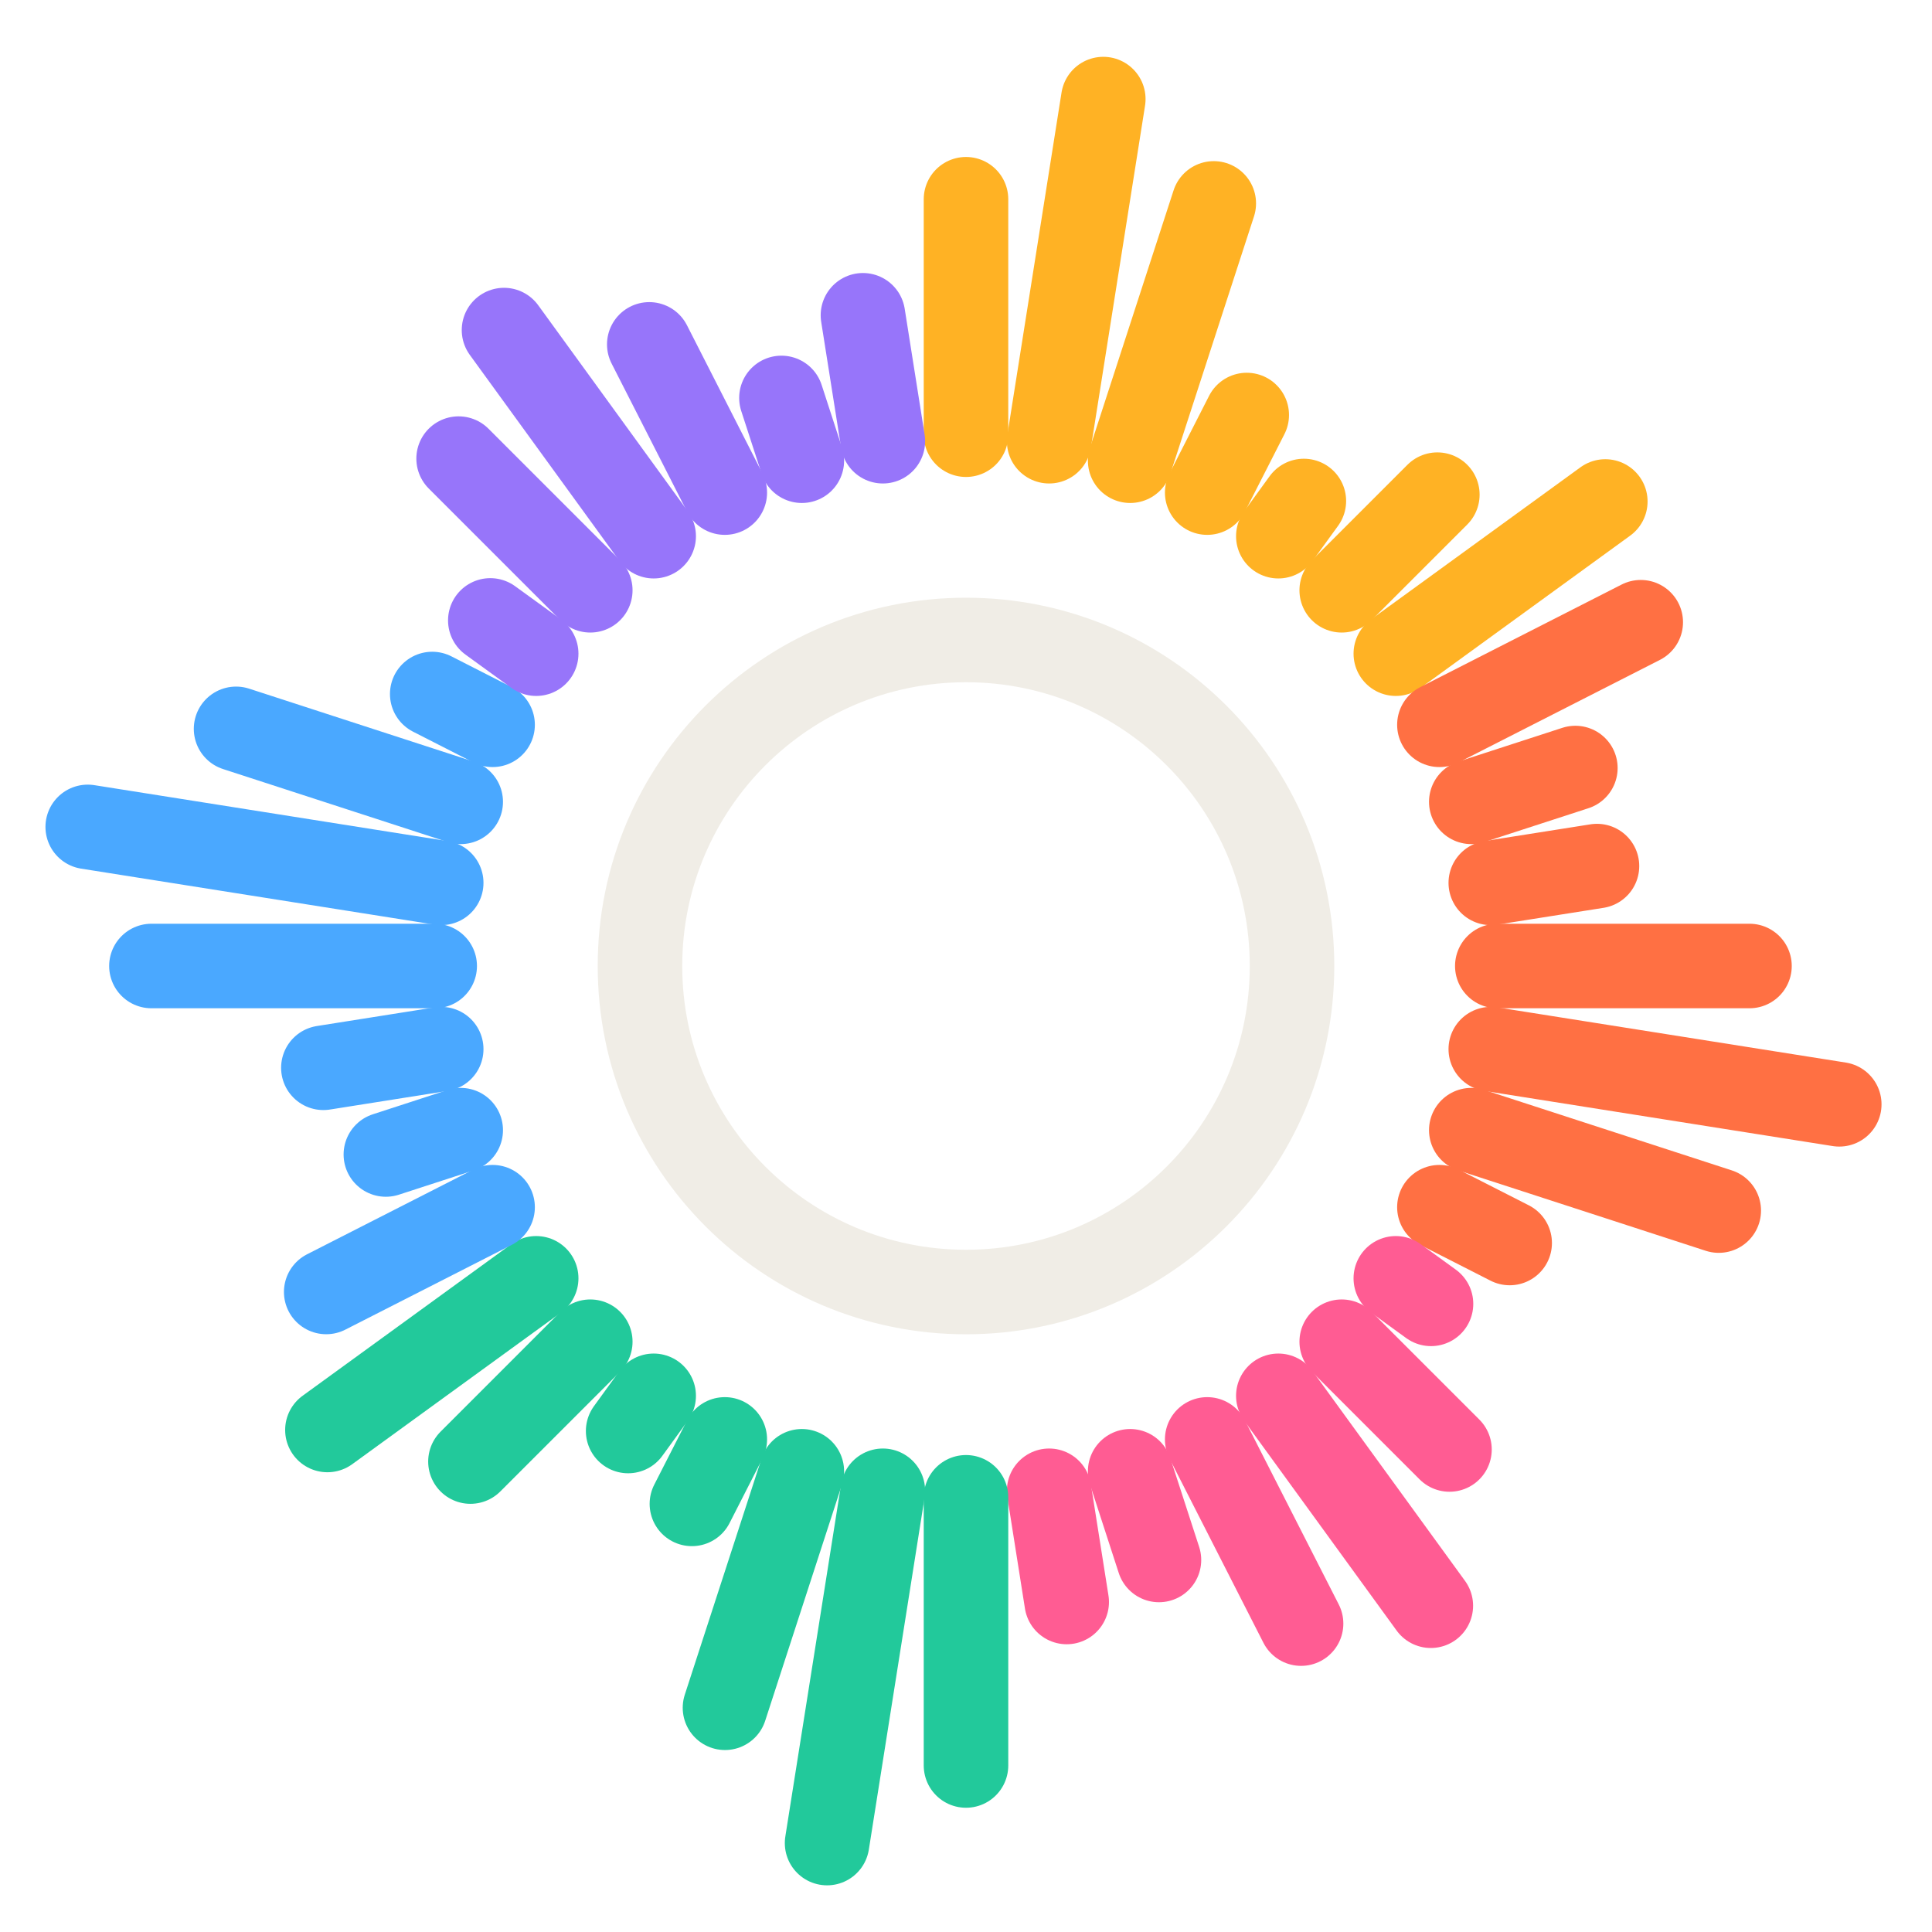
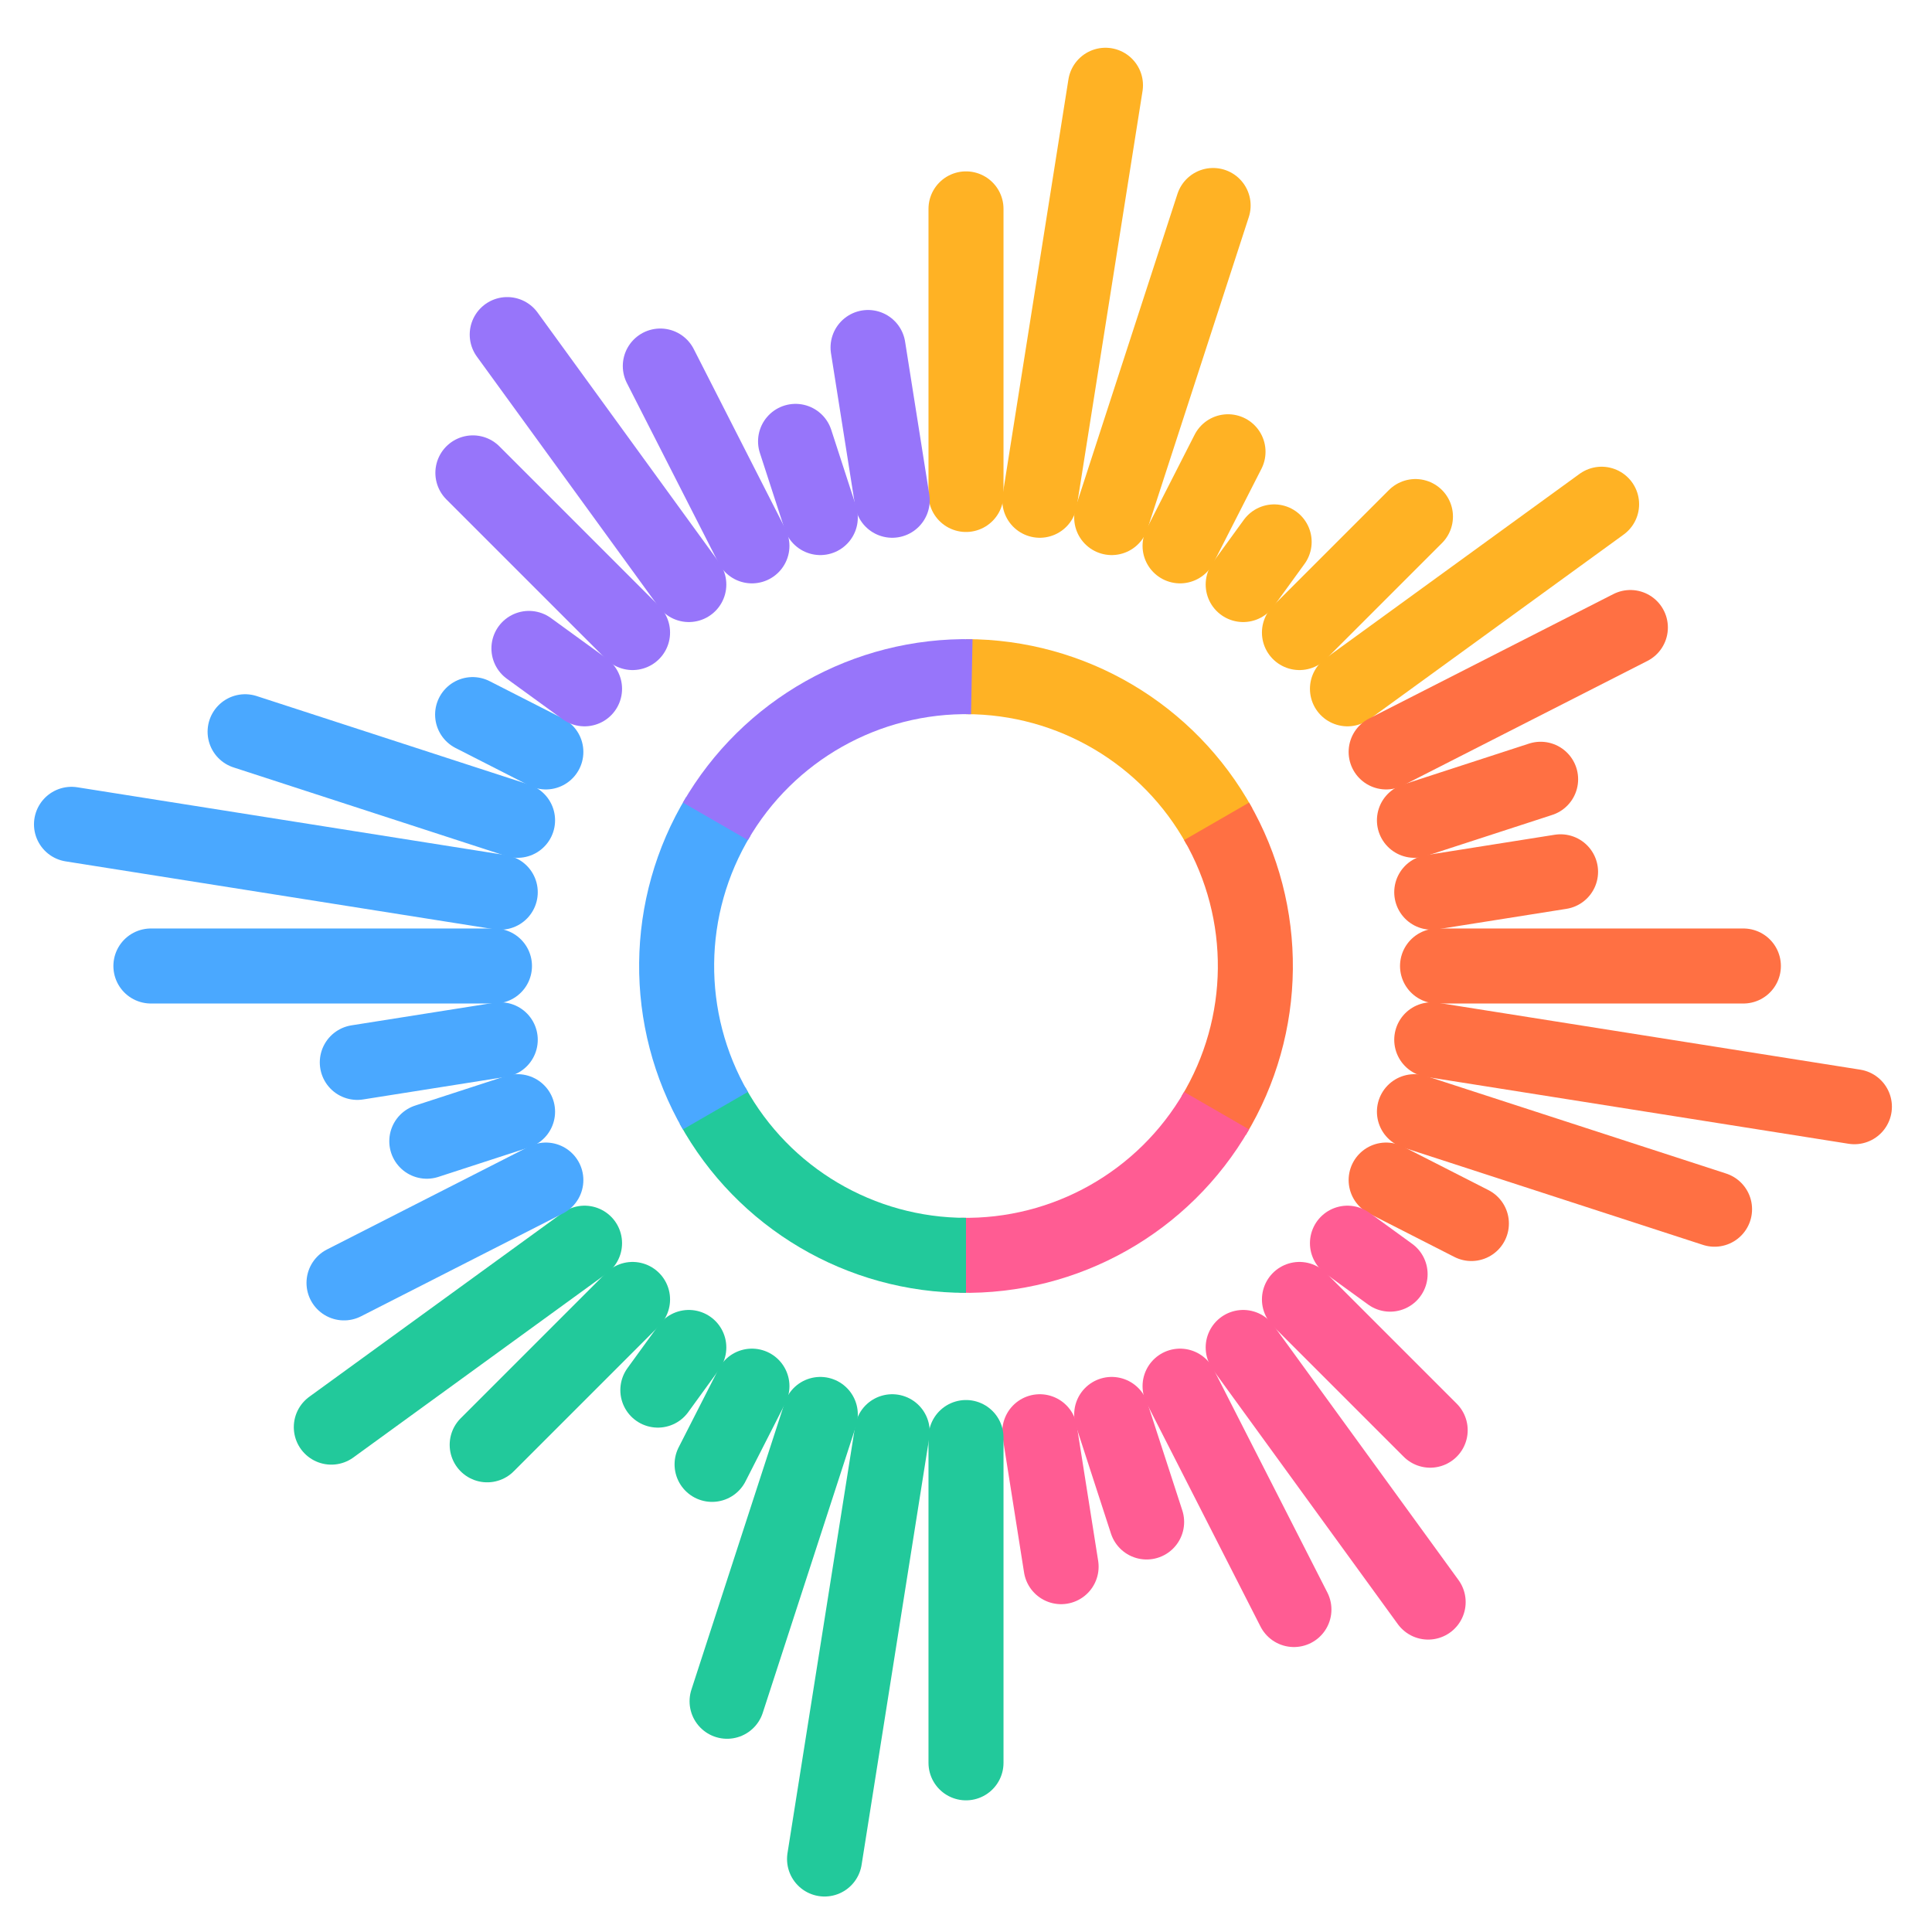
<svg xmlns="http://www.w3.org/2000/svg" viewBox="0 0 512 512">
-   <g transform="translate(256 256) scale(1.6) translate(-256 -256)">
-     <line x1="256.00" y1="168.00" x2="256.00" y2="129.00" stroke="#ffb224" stroke-width="14" stroke-linecap="round" />
-     <line x1="269.77" y1="169.08" x2="278.74" y2="112.41" stroke="#ffb224" stroke-width="14" stroke-linecap="round" />
-     <line x1="283.19" y1="172.31" x2="297.04" y2="129.69" stroke="#ffb224" stroke-width="14" stroke-linecap="round" />
-     <line x1="295.95" y1="177.59" x2="302.50" y2="164.74" stroke="#ffb224" stroke-width="14" stroke-linecap="round" />
-     <line x1="307.73" y1="184.81" x2="311.96" y2="178.98" stroke="#ffb224" stroke-width="14" stroke-linecap="round" />
-     <line x1="318.23" y1="193.77" x2="334.07" y2="177.93" stroke="#ffb224" stroke-width="14" stroke-linecap="round" />
-     <line x1="327.19" y1="204.27" x2="361.89" y2="179.06" stroke="#ffb224" stroke-width="14" stroke-linecap="round" />
-     <line x1="334.41" y1="216.05" x2="367.76" y2="199.06" stroke="#ff7043" stroke-width="14" stroke-linecap="round" />
-     <line x1="339.69" y1="228.81" x2="356.93" y2="223.21" stroke="#ff7043" stroke-width="14" stroke-linecap="round" />
-     <line x1="342.92" y1="242.23" x2="360.51" y2="239.45" stroke="#ff7043" stroke-width="14" stroke-linecap="round" />
-     <line x1="344.00" y1="256.00" x2="385.77" y2="256.00" stroke="#ff7043" stroke-width="14" stroke-linecap="round" />
-     <line x1="342.92" y1="269.77" x2="400.64" y2="278.91" stroke="#ff7043" stroke-width="14" stroke-linecap="round" />
-     <line x1="339.69" y1="283.19" x2="380.68" y2="296.51" stroke="#ff7043" stroke-width="14" stroke-linecap="round" />
-     <line x1="334.41" y1="295.95" x2="346.05" y2="301.88" stroke="#ff7043" stroke-width="14" stroke-linecap="round" />
-     <line x1="327.19" y1="307.73" x2="333.02" y2="311.96" stroke="#ff5c93" stroke-width="14" stroke-linecap="round" />
-     <line x1="318.23" y1="318.23" x2="336.08" y2="336.08" stroke="#ff5c93" stroke-width="14" stroke-linecap="round" />
-     <line x1="307.73" y1="327.19" x2="332.99" y2="361.96" stroke="#ff5c93" stroke-width="14" stroke-linecap="round" />
-     <line x1="295.95" y1="334.41" x2="311.50" y2="364.92" stroke="#ff5c93" stroke-width="14" stroke-linecap="round" />
-     <line x1="283.19" y1="339.69" x2="287.96" y2="354.38" stroke="#ff5c93" stroke-width="14" stroke-linecap="round" />
-     <line x1="269.77" y1="342.92" x2="272.68" y2="361.34" stroke="#ff5c93" stroke-width="14" stroke-linecap="round" />
-     <line x1="256.00" y1="344.00" x2="256.00" y2="388.42" stroke="#22c99b" stroke-width="14" stroke-linecap="round" />
-     <line x1="242.23" y1="342.92" x2="232.99" y2="401.27" stroke="#22c99b" stroke-width="14" stroke-linecap="round" />
-     <line x1="228.81" y1="339.69" x2="216.08" y2="378.86" stroke="#22c99b" stroke-width="14" stroke-linecap="round" />
-     <line x1="216.05" y1="334.41" x2="210.60" y2="345.09" stroke="#22c99b" stroke-width="14" stroke-linecap="round" />
-     <line x1="204.27" y1="327.19" x2="200.04" y2="333.02" stroke="#22c99b" stroke-width="14" stroke-linecap="round" />
-     <line x1="193.77" y1="318.23" x2="173.92" y2="338.08" stroke="#22c99b" stroke-width="14" stroke-linecap="round" />
-     <line x1="184.81" y1="307.73" x2="150.23" y2="332.85" stroke="#22c99b" stroke-width="14" stroke-linecap="round" />
-     <line x1="177.59" y1="295.95" x2="150.03" y2="309.99" stroke="#4aa8ff" stroke-width="14" stroke-linecap="round" />
-     <line x1="172.31" y1="283.19" x2="159.91" y2="287.22" stroke="#4aa8ff" stroke-width="14" stroke-linecap="round" />
-     <line x1="169.08" y1="269.77" x2="149.56" y2="272.86" stroke="#4aa8ff" stroke-width="14" stroke-linecap="round" />
-     <line x1="168.00" y1="256.00" x2="121.08" y2="256.00" stroke="#4aa8ff" stroke-width="14" stroke-linecap="round" />
-     <line x1="169.08" y1="242.23" x2="110.53" y2="232.96" stroke="#4aa8ff" stroke-width="14" stroke-linecap="round" />
-     <line x1="172.31" y1="228.81" x2="135.10" y2="216.72" stroke="#4aa8ff" stroke-width="14" stroke-linecap="round" />
-     <line x1="177.59" y1="216.05" x2="167.59" y2="210.95" stroke="#4aa8ff" stroke-width="14" stroke-linecap="round" />
-     <line x1="184.81" y1="204.27" x2="177.21" y2="198.76" stroke="#9775fa" stroke-width="14" stroke-linecap="round" />
-     <line x1="193.77" y1="193.77" x2="171.96" y2="171.96" stroke="#9775fa" stroke-width="14" stroke-linecap="round" />
-     <line x1="204.27" y1="184.81" x2="179.48" y2="150.67" stroke="#9775fa" stroke-width="14" stroke-linecap="round" />
-     <line x1="216.05" y1="177.59" x2="203.54" y2="153.04" stroke="#9775fa" stroke-width="14" stroke-linecap="round" />
-     <line x1="228.81" y1="172.31" x2="225.43" y2="161.91" stroke="#9775fa" stroke-width="14" stroke-linecap="round" />
-     <line x1="242.23" y1="169.08" x2="238.93" y2="148.22" stroke="#9775fa" stroke-width="14" stroke-linecap="round" />
-     <circle cx="256" cy="256" r="54" fill="none" stroke="#f0ede6" stroke-width="14" />
+   <g transform="translate(256 256) scale(1.42) translate(-256 -256)">
+     <line x1="256.00" y1="168.00" x2="256.00" y2="114.70" stroke="#ffb224" stroke-width="14" stroke-linecap="round" />
+     <line x1="269.77" y1="169.08" x2="282.03" y2="91.63" stroke="#ffb224" stroke-width="14" stroke-linecap="round" />
+     <line x1="283.19" y1="172.31" x2="302.12" y2="114.07" stroke="#ffb224" stroke-width="14" stroke-linecap="round" />
+     <line x1="295.95" y1="177.59" x2="304.90" y2="160.03" stroke="#ffb224" stroke-width="14" stroke-linecap="round" />
+     <line x1="307.73" y1="184.81" x2="313.51" y2="176.85" stroke="#ffb224" stroke-width="14" stroke-linecap="round" />
+     <line x1="318.23" y1="193.77" x2="339.88" y2="172.12" stroke="#ffb224" stroke-width="14" stroke-linecap="round" />
+     <line x1="327.19" y1="204.27" x2="374.62" y2="169.82" stroke="#ffb224" stroke-width="14" stroke-linecap="round" />
+     <line x1="334.41" y1="216.05" x2="379.99" y2="192.83" stroke="#ff7043" stroke-width="14" stroke-linecap="round" />
+     <line x1="339.69" y1="228.81" x2="363.24" y2="221.15" stroke="#ff7043" stroke-width="14" stroke-linecap="round" />
+     <line x1="342.92" y1="242.23" x2="366.96" y2="238.42" stroke="#ff7043" stroke-width="14" stroke-linecap="round" />
+     <line x1="344.00" y1="256.00" x2="401.08" y2="256.00" stroke="#ff7043" stroke-width="14" stroke-linecap="round" />
+     <line x1="342.92" y1="269.77" x2="421.80" y2="282.26" stroke="#ff7043" stroke-width="14" stroke-linecap="round" />
+     <line x1="339.69" y1="283.19" x2="395.70" y2="301.39" stroke="#ff7043" stroke-width="14" stroke-linecap="round" />
+     <line x1="334.41" y1="295.95" x2="350.32" y2="304.06" stroke="#ff7043" stroke-width="14" stroke-linecap="round" />
+     <line x1="327.19" y1="307.73" x2="335.15" y2="313.51" stroke="#ff5c93" stroke-width="14" stroke-linecap="round" />
+     <line x1="318.23" y1="318.23" x2="342.63" y2="342.63" stroke="#ff5c93" stroke-width="14" stroke-linecap="round" />
+     <line x1="307.73" y1="327.19" x2="342.25" y2="374.71" stroke="#ff5c93" stroke-width="14" stroke-linecap="round" />
+     <line x1="295.95" y1="334.41" x2="317.20" y2="376.10" stroke="#ff5c93" stroke-width="14" stroke-linecap="round" />
+     <line x1="283.19" y1="339.69" x2="289.71" y2="359.76" stroke="#ff5c93" stroke-width="14" stroke-linecap="round" />
+     <line x1="269.77" y1="342.92" x2="273.75" y2="368.10" stroke="#ff5c93" stroke-width="14" stroke-linecap="round" />
+     <line x1="256.00" y1="344.00" x2="256.00" y2="404.71" stroke="#22c99b" stroke-width="14" stroke-linecap="round" />
+     <line x1="242.23" y1="342.92" x2="229.60" y2="422.66" stroke="#22c99b" stroke-width="14" stroke-linecap="round" />
+     <line x1="228.81" y1="339.69" x2="211.41" y2="393.22" stroke="#22c99b" stroke-width="14" stroke-linecap="round" />
+     <line x1="216.05" y1="334.41" x2="208.61" y2="349.01" stroke="#22c99b" stroke-width="14" stroke-linecap="round" />
+     <line x1="204.27" y1="327.19" x2="198.49" y2="335.15" stroke="#22c99b" stroke-width="14" stroke-linecap="round" />
+     <line x1="193.77" y1="318.23" x2="166.64" y2="345.36" stroke="#22c99b" stroke-width="14" stroke-linecap="round" />
+     <line x1="184.81" y1="307.73" x2="137.55" y2="342.06" stroke="#22c99b" stroke-width="14" stroke-linecap="round" />
+     <line x1="177.59" y1="295.95" x2="139.92" y2="315.14" stroke="#4aa8ff" stroke-width="14" stroke-linecap="round" />
+     <line x1="172.31" y1="283.19" x2="155.37" y2="288.70" stroke="#4aa8ff" stroke-width="14" stroke-linecap="round" />
+     <line x1="169.08" y1="269.77" x2="142.40" y2="273.99" stroke="#4aa8ff" stroke-width="14" stroke-linecap="round" />
+     <line x1="168.00" y1="256.00" x2="103.88" y2="256.00" stroke="#4aa8ff" stroke-width="14" stroke-linecap="round" />
+     <line x1="169.08" y1="242.23" x2="89.06" y2="229.56" stroke="#4aa8ff" stroke-width="14" stroke-linecap="round" />
+     <line x1="172.31" y1="228.81" x2="121.46" y2="212.28" stroke="#4aa8ff" stroke-width="14" stroke-linecap="round" />
+     <line x1="177.59" y1="216.05" x2="163.92" y2="209.08" stroke="#4aa8ff" stroke-width="14" stroke-linecap="round" />
+     <line x1="184.81" y1="204.27" x2="174.43" y2="196.73" stroke="#9775fa" stroke-width="14" stroke-linecap="round" />
+     <line x1="193.77" y1="193.77" x2="163.97" y2="163.97" stroke="#9775fa" stroke-width="14" stroke-linecap="round" />
+     <line x1="204.27" y1="184.81" x2="170.38" y2="138.16" stroke="#9775fa" stroke-width="14" stroke-linecap="round" />
+     <line x1="216.05" y1="177.59" x2="198.95" y2="144.03" stroke="#9775fa" stroke-width="14" stroke-linecap="round" />
+     <line x1="228.81" y1="172.31" x2="224.19" y2="158.09" stroke="#9775fa" stroke-width="14" stroke-linecap="round" />
+     <line x1="242.23" y1="169.08" x2="237.72" y2="140.57" stroke="#9775fa" stroke-width="14" stroke-linecap="round" />
+     <path d="M 256.00 202.00 A 54 54 0 0 1 303.30 229.94" fill="none" stroke="#ffb224" stroke-width="14" />
+     <path d="M 302.77 229.00 A 54 54 0 0 1 302.22 283.93" fill="none" stroke="#ff7043" stroke-width="14" />
+     <path d="M 302.77 283.00 A 54 54 0 0 1 254.92 309.99" fill="none" stroke="#ff5c93" stroke-width="14" />
+     <path d="M 256.00 310.00 A 54 54 0 0 1 208.70 282.06" fill="none" stroke="#22c99b" stroke-width="14" />
+     <path d="M 209.23 283.00 A 54 54 0 0 1 209.78 228.07" fill="none" stroke="#4aa8ff" stroke-width="14" />
+     <path d="M 209.23 229.00 A 54 54 0 0 1 257.08 202.01" fill="none" stroke="#9775fa" stroke-width="14" />
  </g>
</svg>
